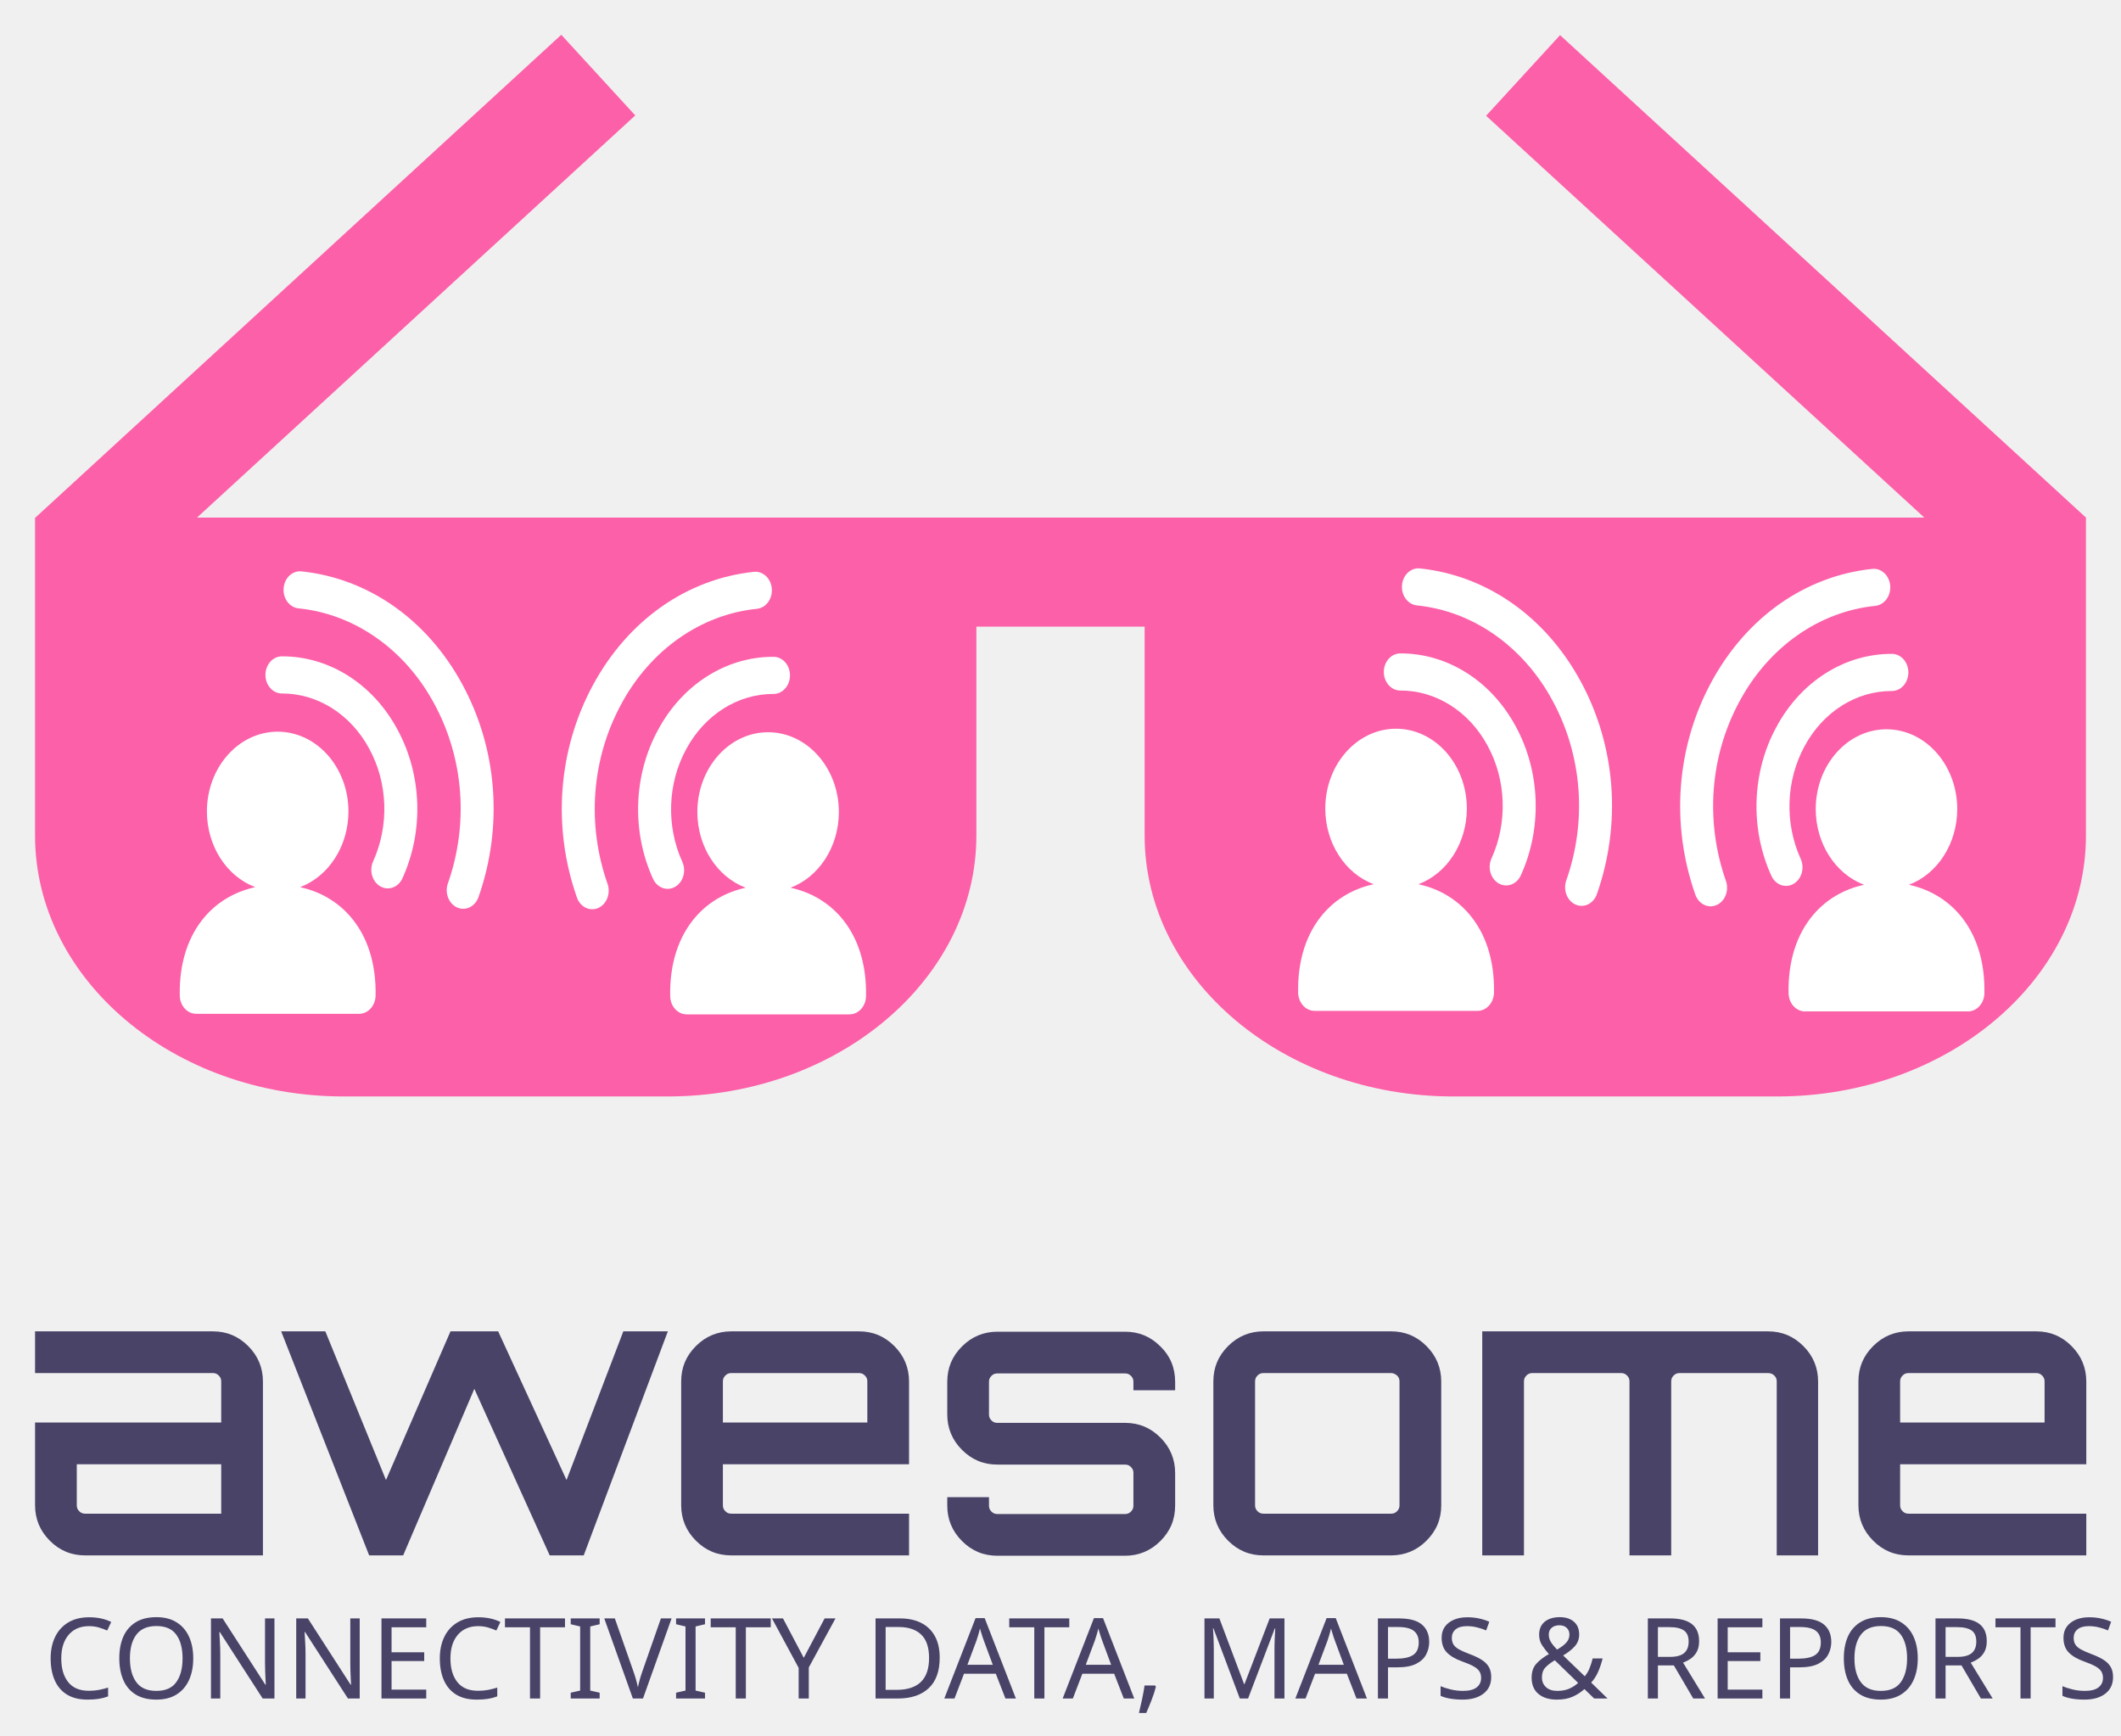
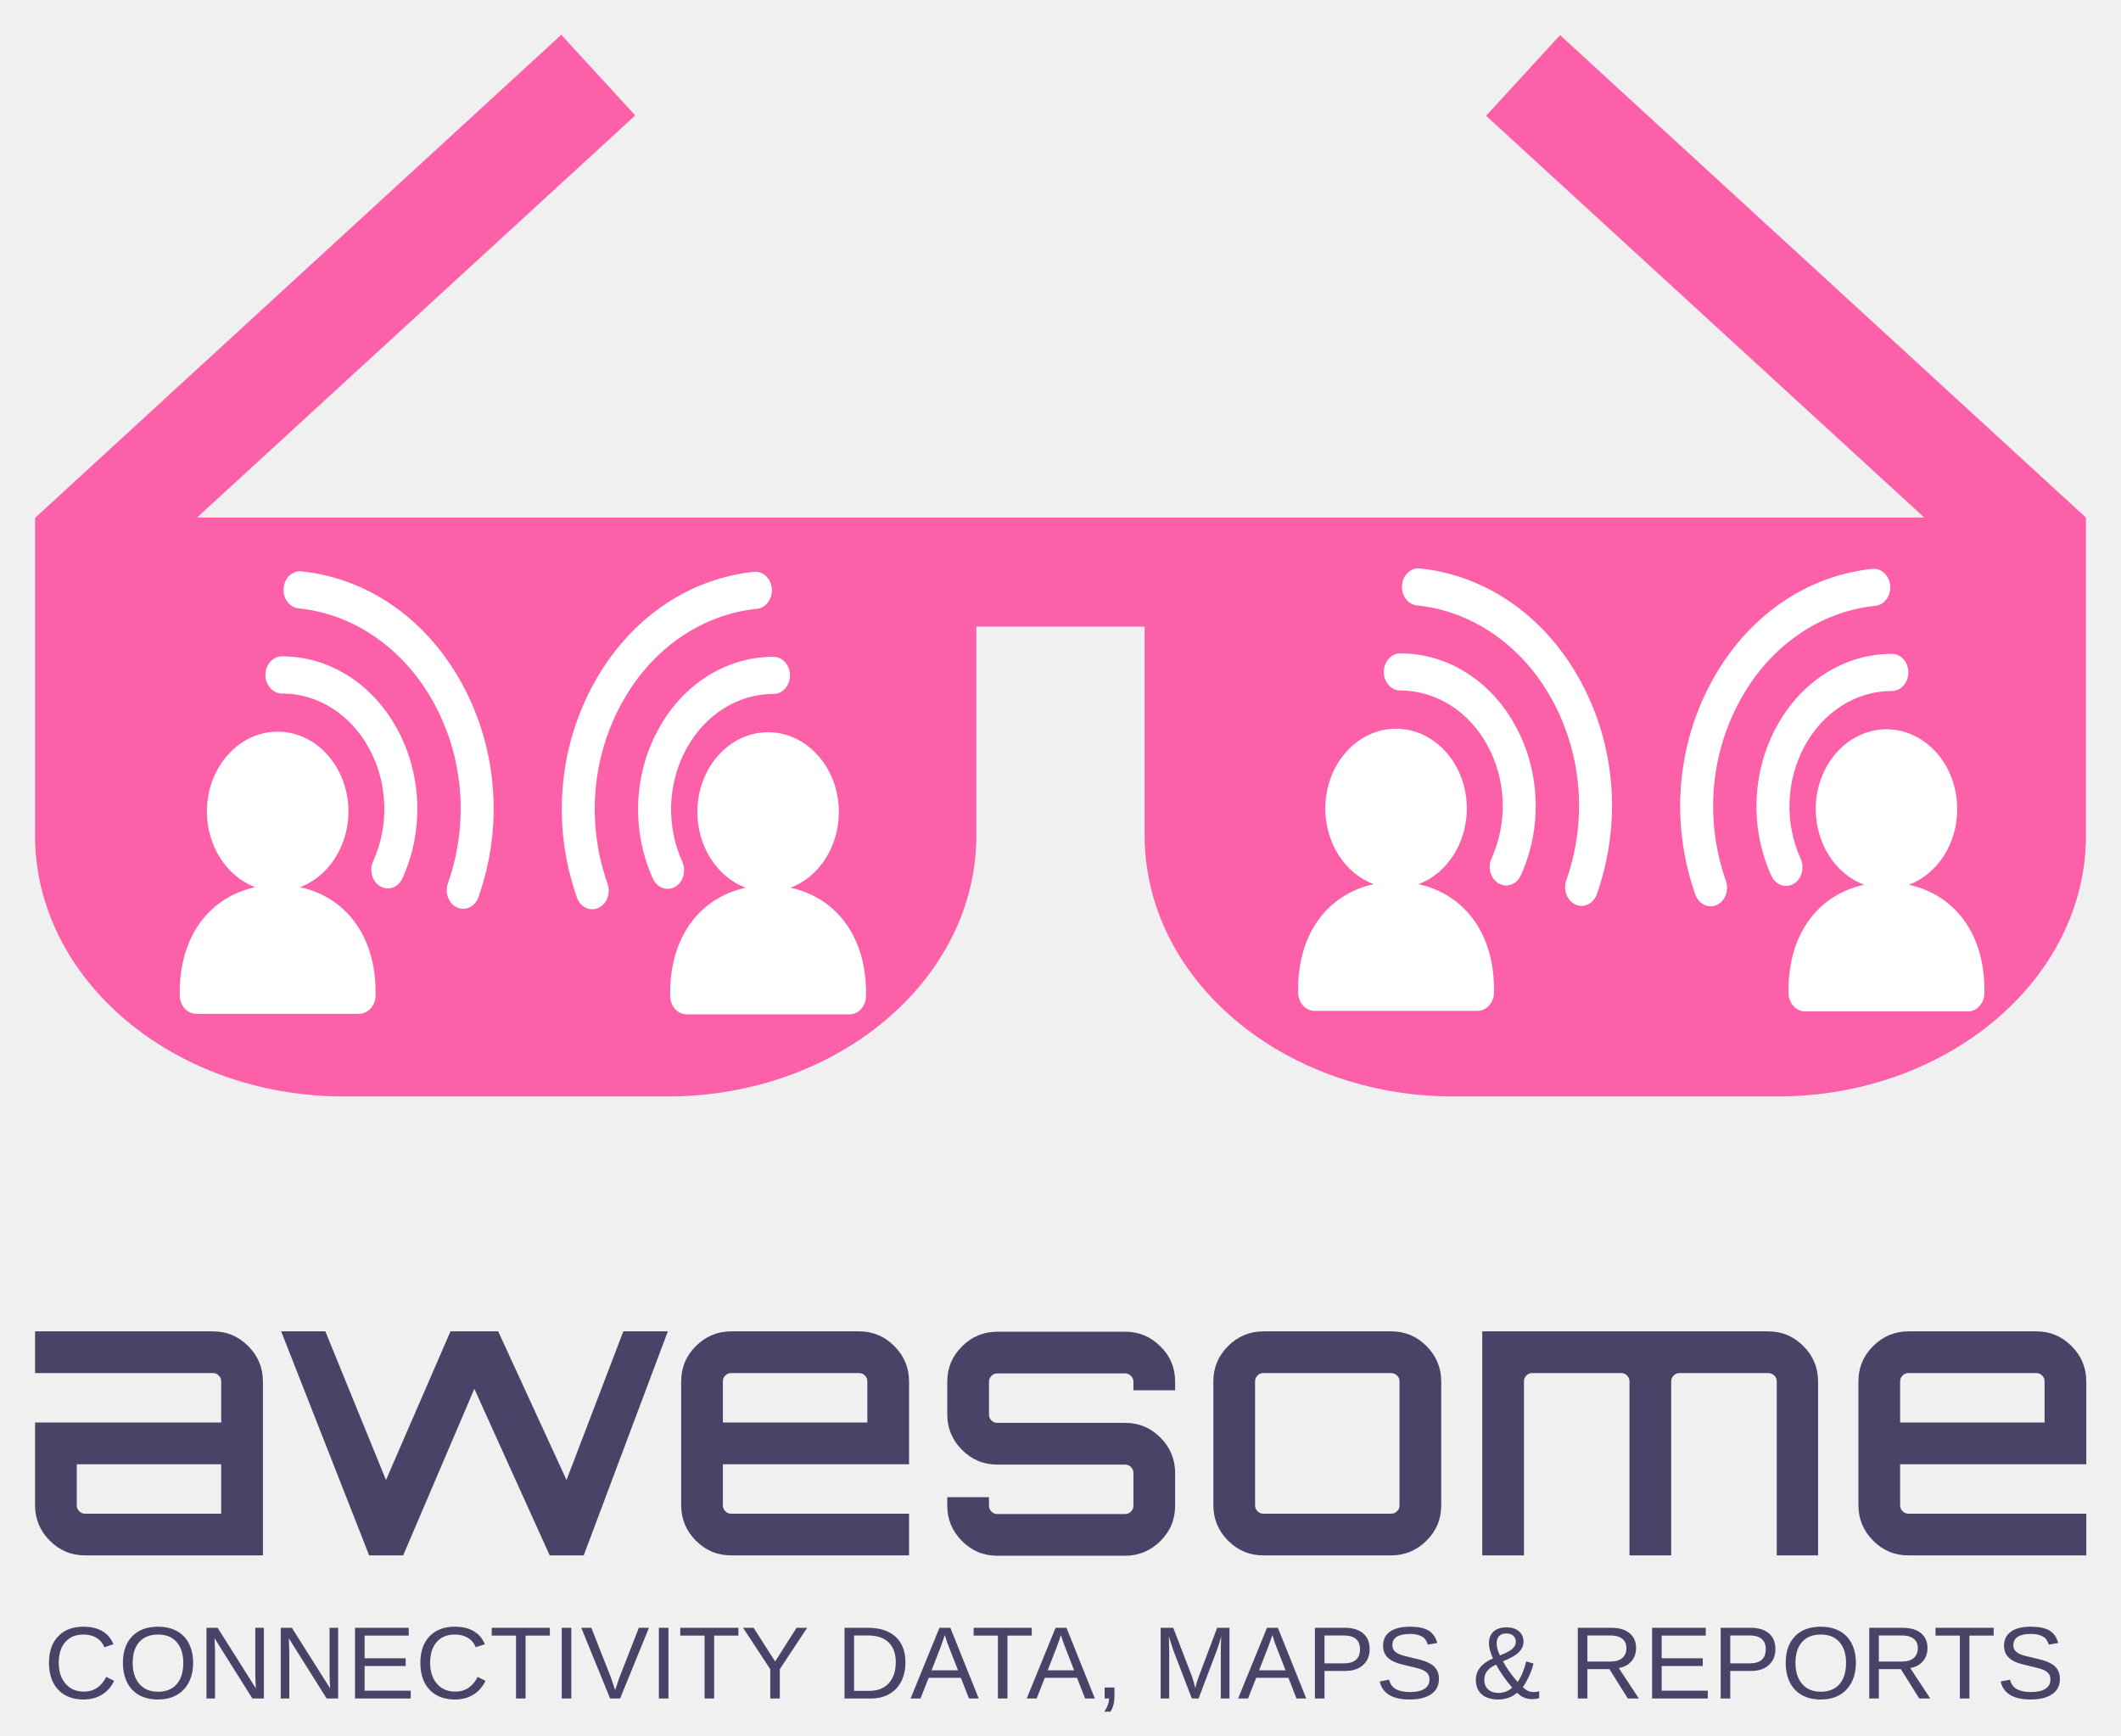
<svg xmlns="http://www.w3.org/2000/svg" viewBox="-178.3 -167.1 605 495" width="605" height="495" version="1.1" id="svg42">
  <defs id="defs46" />
  <path style="fill:#494368" d="M-117.6 212.62c4 0 7.3 1.4 10.1 4.2 2.8 2.8 4.2 6.2 4.2 10.1v49.6H-154c-4 0-7.3-1.4-10.1-4.2-2.8-2.8-4.2-6.2-4.2-10.1v-23.6h53.1v-11.7c0-.7-.2-1.2-.7-1.7-.5-.5-1-.7-1.7-.7h-50.7v-11.9zm2.4 52v-14.1h-41.2v11.7c0 .7.2 1.2.7 1.7.5.5 1 .7 1.7.7zm114.7-52h12.7l-24 63.9h-9.7l-21.5-47.5-20.3 47.5-.2-.1.1.1H-73l-25.1-63.9h12.6l17.3 42.4 18.4-42.4h13.6l19.5 42.4zm67.2 0c4 0 7.3 1.4 10.1 4.2 2.8 2.8 4.2 6.2 4.2 10.1v23.6H27.9v11.7c0 .7.2 1.2.7 1.7.5.5 1 .7 1.7.7H81v11.9H30.3c-4 0-7.3-1.4-10.1-4.2-2.8-2.8-4.2-6.2-4.2-10.1v-35.3c0-4 1.4-7.3 4.2-10.1 2.8-2.8 6.2-4.2 10.1-4.2zm-38.8 26h41.2v-11.7c0-.7-.2-1.2-.7-1.7-.5-.5-1-.7-1.7-.7H30.3c-.7 0-1.2.2-1.7.7-.5.5-.7 1-.7 1.7zm129-11.6v2.4H145v-2.4c0-.7-.2-1.2-.7-1.7-.5-.5-1-.7-1.7-.7h-36.4c-.7 0-1.2.2-1.7.7-.5.5-.7 1-.7 1.7v9.3c0 .7.2 1.2.7 1.7.5.5 1 .7 1.7.7h36.4c4 0 7.3 1.4 10.1 4.2 2.8 2.8 4.2 6.2 4.2 10.1v9.3c0 4-1.4 7.3-4.2 10.1-2.8 2.8-6.2 4.2-10.1 4.2h-36.4c-4 0-7.3-1.4-10.1-4.2-2.8-2.8-4.2-6.2-4.2-10.1v-2.4h11.9v2.4c0 .7.2 1.2.7 1.7.5.5 1 .7 1.7.7h36.4c.7 0 1.2-.2 1.7-.7.5-.5.7-1 .7-1.7v-9.3c0-.7-.2-1.2-.7-1.7-.5-.5-1-.7-1.7-.7h-36.4c-4 0-7.3-1.4-10.1-4.2-2.8-2.8-4.2-6.2-4.2-10.1v-9.3c0-4 1.4-7.3 4.2-10.1 2.8-2.8 6.2-4.2 10.1-4.2h36.4c4 0 7.3 1.4 10.1 4.2 2.8 2.7 4.2 6.1 4.2 10.1zm25.2-14.4h36.4c4 0 7.3 1.4 10.1 4.2 2.8 2.8 4.2 6.2 4.2 10.1v35.3c0 4-1.4 7.3-4.2 10.1-2.8 2.8-6.2 4.2-10.1 4.2h-36.4c-4 0-7.3-1.4-10.1-4.2-2.8-2.8-4.2-6.2-4.2-10.1v-35.3c0-4 1.4-7.3 4.2-10.1 2.8-2.8 6.2-4.2 10.1-4.2zm36.4 11.9h-36.4c-.7 0-1.2.2-1.7.7-.5.5-.7 1-.7 1.7v35.3c0 .7.2 1.2.7 1.7.5.5 1 .7 1.7.7h36.4c.7 0 1.2-.2 1.7-.7.5-.5.7-1 .7-1.7v-35.3c0-.7-.2-1.2-.7-1.7-.5-.4-1-.7-1.7-.7zm107.5-11.9c4 0 7.3 1.4 10.1 4.2 2.8 2.8 4.2 6.2 4.2 10.1v49.6h-11.8v-49.6c0-.7-.2-1.2-.7-1.7-.5-.5-1.1-.7-1.8-.7h-25.2c-.7 0-1.2.2-1.7.7-.5.5-.7 1-.7 1.7v49.6h-11.9v-49.6c0-.7-.2-1.2-.7-1.7-.5-.5-1-.7-1.7-.7h-25.3c-.7 0-1.2.2-1.7.7-.5.5-.7 1-.7 1.7v49.6h-11.9v-63.9zm76.5 0c4 0 7.3 1.4 10.1 4.2 2.8 2.8 4.2 6.2 4.2 10.1v23.6h-53.1v11.7c0 .7.2 1.2.7 1.7.5.5 1 .7 1.7.7h50.7v11.9h-50.7c-4 0-7.3-1.4-10.1-4.2-2.8-2.8-4.2-6.2-4.2-10.1v-35.3c0-4 1.4-7.3 4.2-10.1 2.8-2.8 6.2-4.2 10.1-4.2zm-38.8 26h41.2v-11.7c0-.7-.2-1.2-.7-1.7-.5-.5-1-.7-1.7-.7h-36.4c-.7 0-1.2.2-1.7.7-.5.5-.7 1-.7 1.7z" id="path2" />
  <path style="fill:#fc60a8" d="M416.7-19.48l-150-137.6-21.1 23 125 114.6h-492.7l125-114.7-21.1-23-150 137.7h-.1v90.7c0 41 39.5 74.4 88 74.4h92.5c48.5 0 88-33.4 88-74.4v-59.6h48v59.6c0 41 39.5 74.4 88 74.4h92.5c48.5 0 88-33.4 88-74.4z" id="path4" />
-   <text style="font-style:normal;font-weight:400;font-size:29.333px;line-height:1.25;font-family:sans-serif;letter-spacing:0;word-spacing:0;fill:#494368;fill-opacity:1;stroke:none" x="-165.808" y="317.34" id="text8">
-     <tspan x="-165.808" y="317.34" style="font-style:normal;font-variant:normal;font-weight:normal;font-stretch:normal;font-size:32px;font-family:Ubuntu;-inkscape-font-specification:'Ubuntu, Normal';font-variant-ligatures:normal;font-variant-caps:normal;font-variant-numeric:normal;font-feature-settings:normal;text-align:start;writing-mode:lr-tb;text-anchor:start;fill:#494368;fill-opacity:1" id="tspan6">CONNECTIVITY DATA, MAPS &amp; REPORTS</tspan>
+   <text style="font-style:normal;font-weight:400;font-size:29.333px;line-height:1.25;font-family:sans-serif;letter-spacing:0px;word-spacing:0px;fill:#494368;fill-opacity:1;stroke:none" x="-165.808" y="317.34" id="text8">
+     <tspan x="-165.808" y="317.34" style="font-style:normal;font-variant:normal;font-weight:normal;font-stretch:normal;font-size:29.333px;font-family:Arial;-inkscape-font-specification:'Arial, Normal';font-variant-ligatures:normal;font-variant-caps:normal;font-variant-numeric:normal;font-variant-east-asian:normal;text-align:start;letter-spacing:0px;word-spacing:0px;writing-mode:lr-tb;text-anchor:start;fill:#494368;fill-opacity:1" id="tspan6" dx="0">CONNECTIVITY DATA, MAPS &amp; REPORTS</tspan>
  </text>
  <g transform="matrix(.46967 0 0 .5297 -103.61 -32.8)" style="fill:#fff;fill-opacity:1;stroke:none" id="g24">
    <path d="M53.74 239.95c-7.9-8.08-18.46-13.49-30.52-15.8A43.04 43.04 0 0 0 52.6 183.4a43.03 43.03 0 0 0-43-42.98 43.02 43.02 0 0 0-42.97 42.98A43.04 43.04 0 0 0-4 224.15c-12.06 2.31-22.62 7.71-30.52 15.8-10.43 10.68-15.73 25.42-15.33 42.63a10 10 0 0 0 9.99 9.76h98.94a10 10 0 0 0 10-9.76c.4-17.21-4.9-31.95-15.34-42.63zm297.86.3c-7.9-8.08-18.46-13.49-30.52-15.8a43.04 43.04 0 0 0 29.36-40.75 43.03 43.03 0 0 0-42.97-42.98 43.02 43.02 0 0 0-42.98 42.98 43.04 43.04 0 0 0 29.36 40.75c-12.06 2.31-22.61 7.71-30.51 15.8-10.44 10.68-15.74 25.42-15.34 42.63a10 10 0 0 0 10 9.76h98.94a10 10 0 0 0 9.99-9.76c.4-17.21-4.9-31.95-15.33-42.63z" style="fill:#fff;fill-opacity:1;stroke:none" id="path10" />
    <g transform="rotate(-31.5 146.08 203.65)" style="fill:#fff;fill-opacity:1;stroke:none" id="g16">
      <path d="M86.15 45.2a10 10 0 0 0-10.46 17.05 61.8 61.8 0 0 1 29.69 53.01 61.8 61.8 0 0 1-29.7 53.01 10 10 0 1 0 10.47 17.05 81.67 81.67 0 0 0 39.23-70.06 81.67 81.67 0 0 0-39.23-70.05z" style="fill:#fff;fill-opacity:1;stroke:none" id="path12" />
      <path d="M120.22 12.42a10 10 0 0 0-12 16 107.64 107.64 0 0 1 43.47 86.84c0 34.48-15.84 66.13-43.47 86.84a10 10 0 1 0 12 16c32.71-24.52 51.47-62 51.47-102.84 0-40.83-18.76-78.31-51.47-102.84z" style="fill:#fff;fill-opacity:1;stroke:none" id="path14" />
    </g>
    <g transform="scale(-1 1) rotate(-31.5 -14.95 776.3)" style="fill:#fff;fill-opacity:1;stroke:none" id="g22">
      <path d="M86.15 45.2a10 10 0 0 0-10.46 17.05 61.8 61.8 0 0 1 29.69 53.01 61.8 61.8 0 0 1-29.7 53.01 10 10 0 1 0 10.47 17.05 81.67 81.67 0 0 0 39.23-70.06 81.67 81.67 0 0 0-39.23-70.05z" style="fill:#fff;fill-opacity:1;stroke:none" id="path18" />
      <path d="M120.22 12.42a10 10 0 0 0-12 16 107.64 107.64 0 0 1 43.47 86.84c0 34.48-15.84 66.13-43.47 86.84a10 10 0 1 0 12 16c32.71-24.52 51.47-62 51.47-102.84 0-40.83-18.76-78.31-51.47-102.84z" style="fill:#fff;fill-opacity:1;stroke:none" id="path20" />
    </g>
  </g>
  <g transform="matrix(.46967 0 0 .5297 215.4 -33.64)" style="fill:#fff;fill-opacity:1;stroke:none;stroke-opacity:1" id="g40">
    <path d="M53.74 239.95c-7.9-8.08-18.46-13.49-30.52-15.8A43.04 43.04 0 0 0 52.6 183.4a43.03 43.03 0 0 0-43-42.98 43.02 43.02 0 0 0-42.97 42.98A43.04 43.04 0 0 0-4 224.15c-12.06 2.31-22.62 7.71-30.52 15.8-10.43 10.68-15.73 25.42-15.33 42.63a10 10 0 0 0 9.99 9.76h98.94a10 10 0 0 0 10-9.76c.4-17.21-4.9-31.95-15.34-42.63zm297.86.3c-7.9-8.08-18.46-13.49-30.52-15.8a43.04 43.04 0 0 0 29.36-40.75 43.03 43.03 0 0 0-42.97-42.98 43.02 43.02 0 0 0-42.98 42.98 43.04 43.04 0 0 0 29.36 40.75c-12.06 2.31-22.61 7.71-30.51 15.8-10.44 10.68-15.74 25.42-15.34 42.63a10 10 0 0 0 10 9.76h98.94a10 10 0 0 0 9.99-9.76c.4-17.21-4.9-31.95-15.33-42.63z" style="fill:#fff;fill-opacity:1;stroke:none;stroke-opacity:1" id="path26" />
    <g transform="rotate(-31.5 146.08 203.65)" style="fill:#fff;fill-opacity:1;stroke:none;stroke-opacity:1" id="g32">
      <path d="M86.15 45.2a10 10 0 0 0-10.46 17.05 61.8 61.8 0 0 1 29.69 53.01 61.8 61.8 0 0 1-29.7 53.01 10 10 0 1 0 10.47 17.05 81.67 81.67 0 0 0 39.23-70.06 81.67 81.67 0 0 0-39.23-70.05z" style="fill:#fff;fill-opacity:1;stroke:none;stroke-opacity:1" id="path28" />
      <path d="M120.22 12.42a10 10 0 0 0-12 16 107.64 107.64 0 0 1 43.47 86.84c0 34.48-15.84 66.13-43.47 86.84a10 10 0 1 0 12 16c32.71-24.52 51.47-62 51.47-102.84 0-40.83-18.76-78.31-51.47-102.84z" style="fill:#fff;fill-opacity:1;stroke:none;stroke-opacity:1" id="path30" />
    </g>
    <g transform="scale(-1 1) rotate(-31.5 -14.95 776.3)" style="fill:#fff;fill-opacity:1;stroke:none;stroke-opacity:1" id="g38">
      <path d="M86.15 45.2a10 10 0 0 0-10.46 17.05 61.8 61.8 0 0 1 29.69 53.01 61.8 61.8 0 0 1-29.7 53.01 10 10 0 1 0 10.47 17.05 81.67 81.67 0 0 0 39.23-70.06 81.67 81.67 0 0 0-39.23-70.05z" style="fill:#fff;fill-opacity:1;stroke:none;stroke-opacity:1" id="path34" />
      <path d="M120.22 12.42a10 10 0 0 0-12 16 107.64 107.64 0 0 1 43.47 86.84c0 34.48-15.84 66.13-43.47 86.84a10 10 0 1 0 12 16c32.71-24.52 51.47-62 51.47-102.84 0-40.83-18.76-78.31-51.47-102.84z" style="fill:#fff;fill-opacity:1;stroke:none;stroke-opacity:1" id="path36" />
    </g>
  </g>
</svg>
